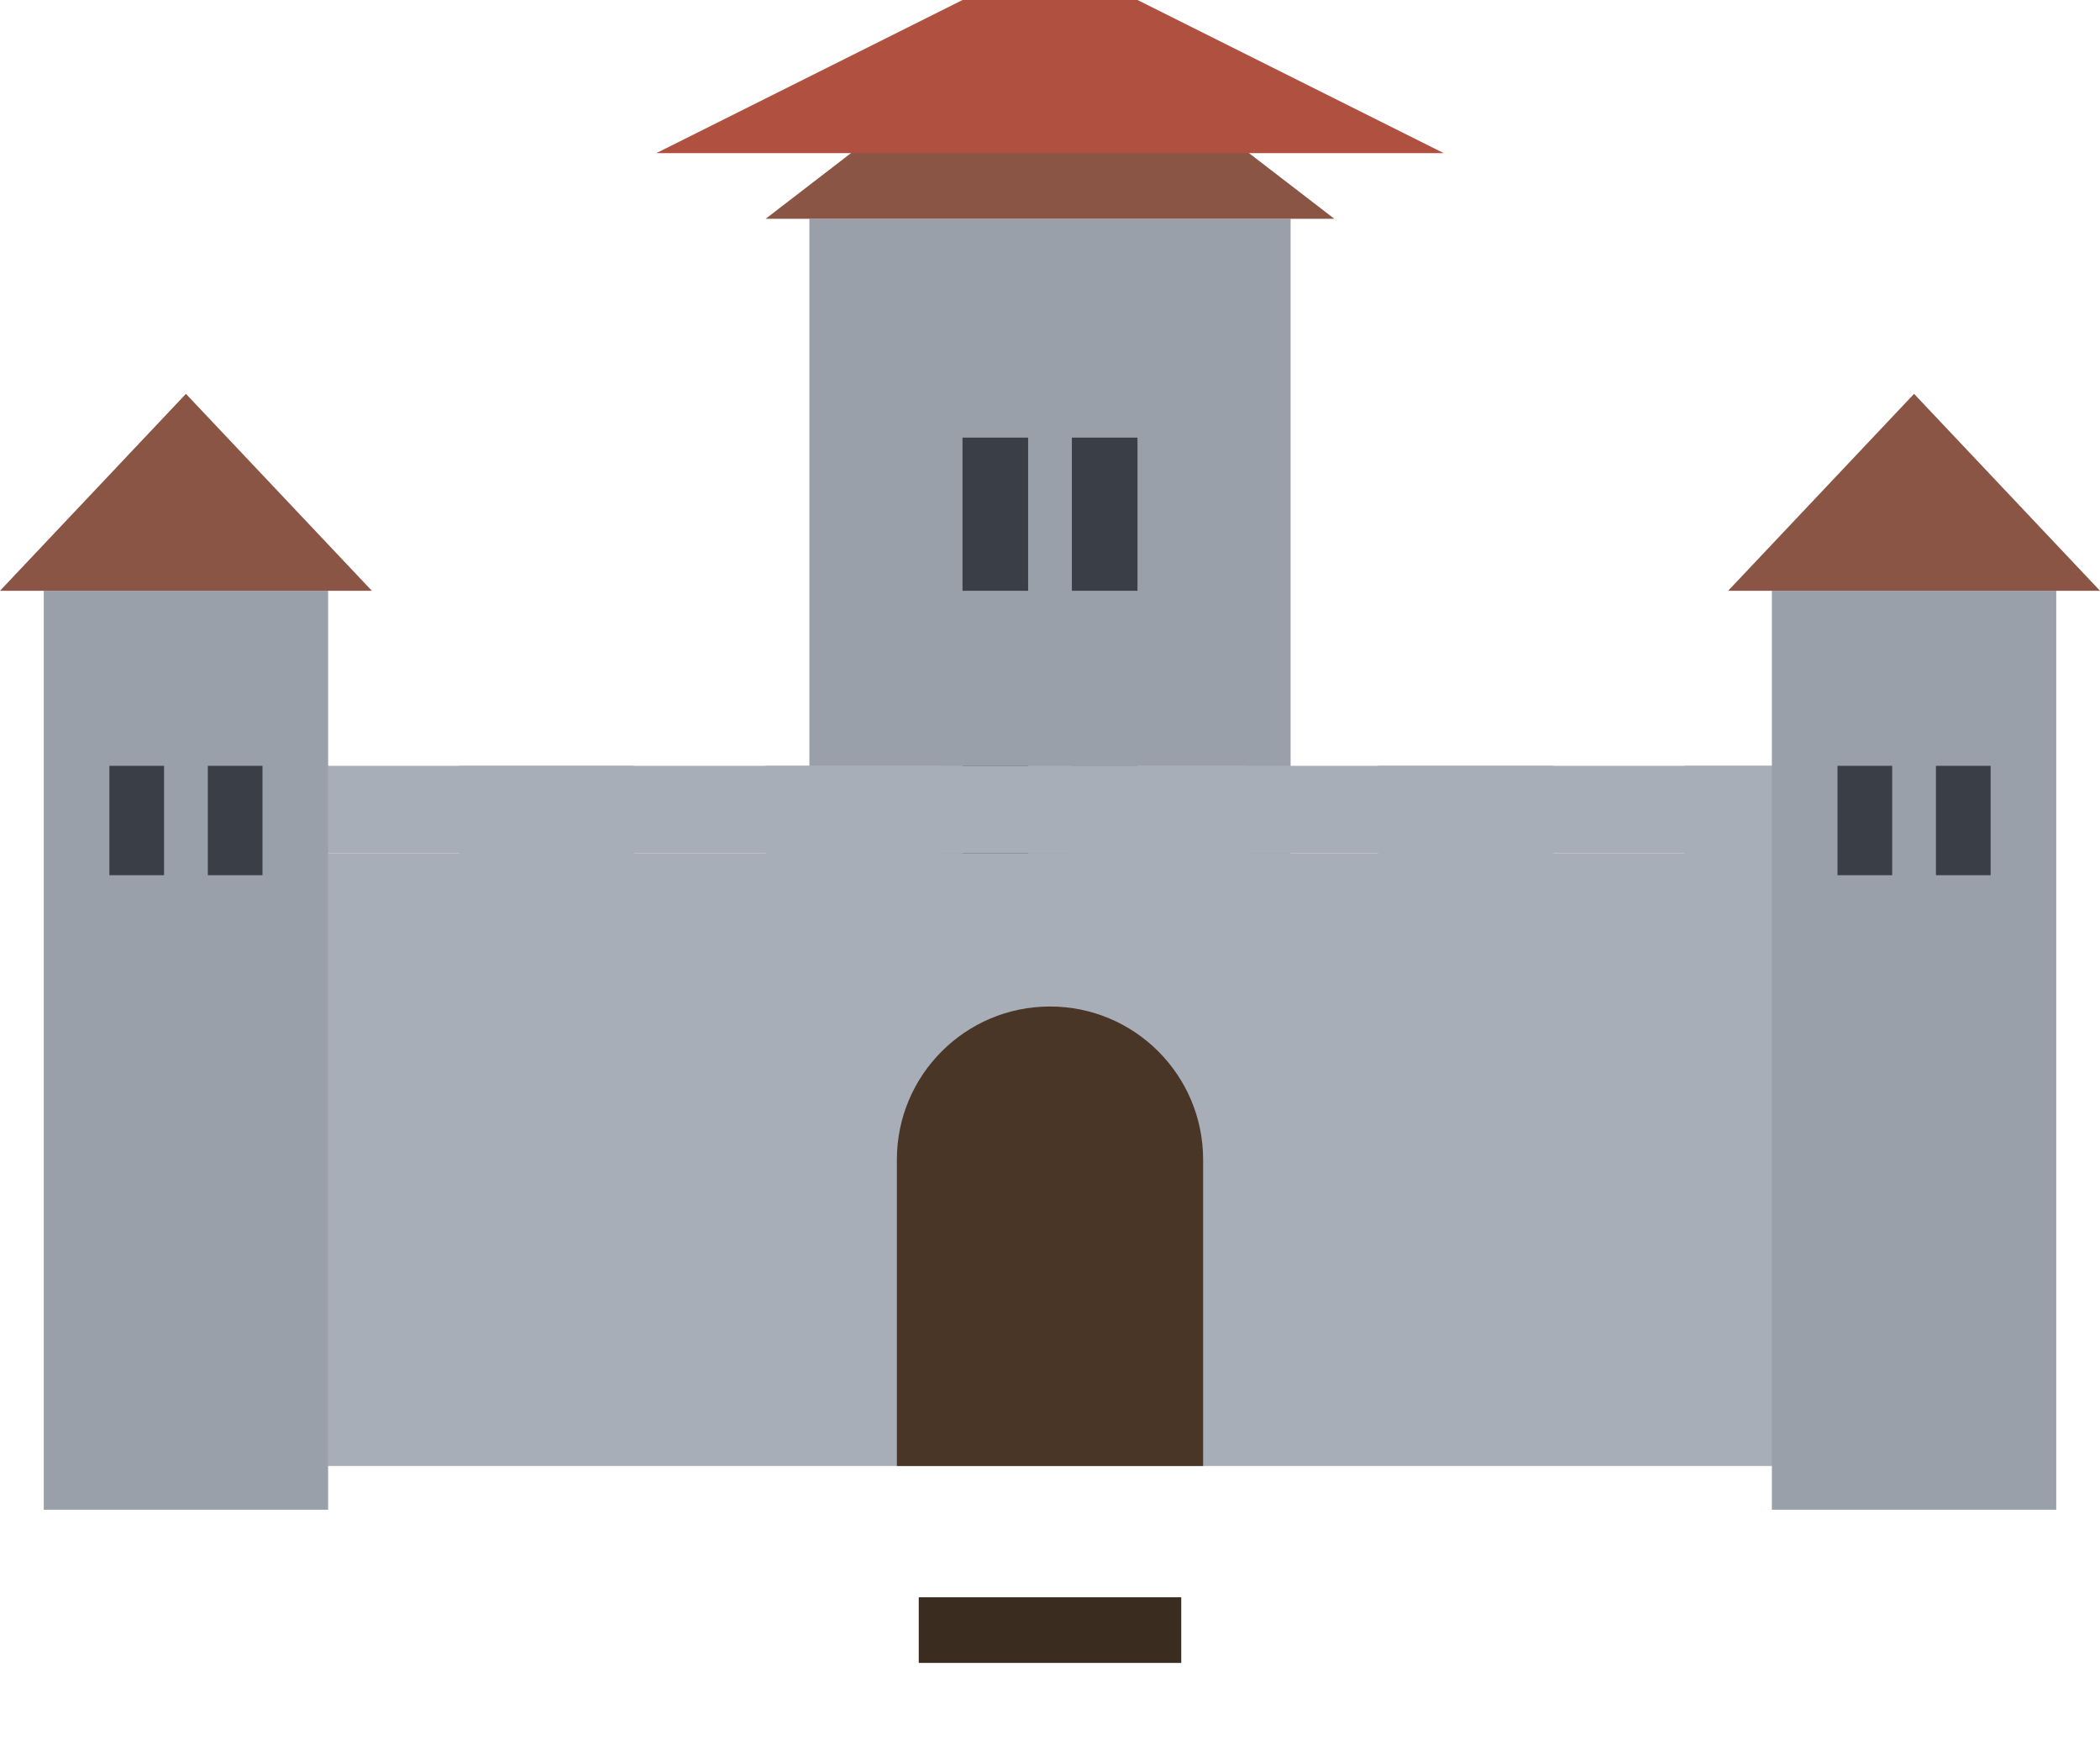
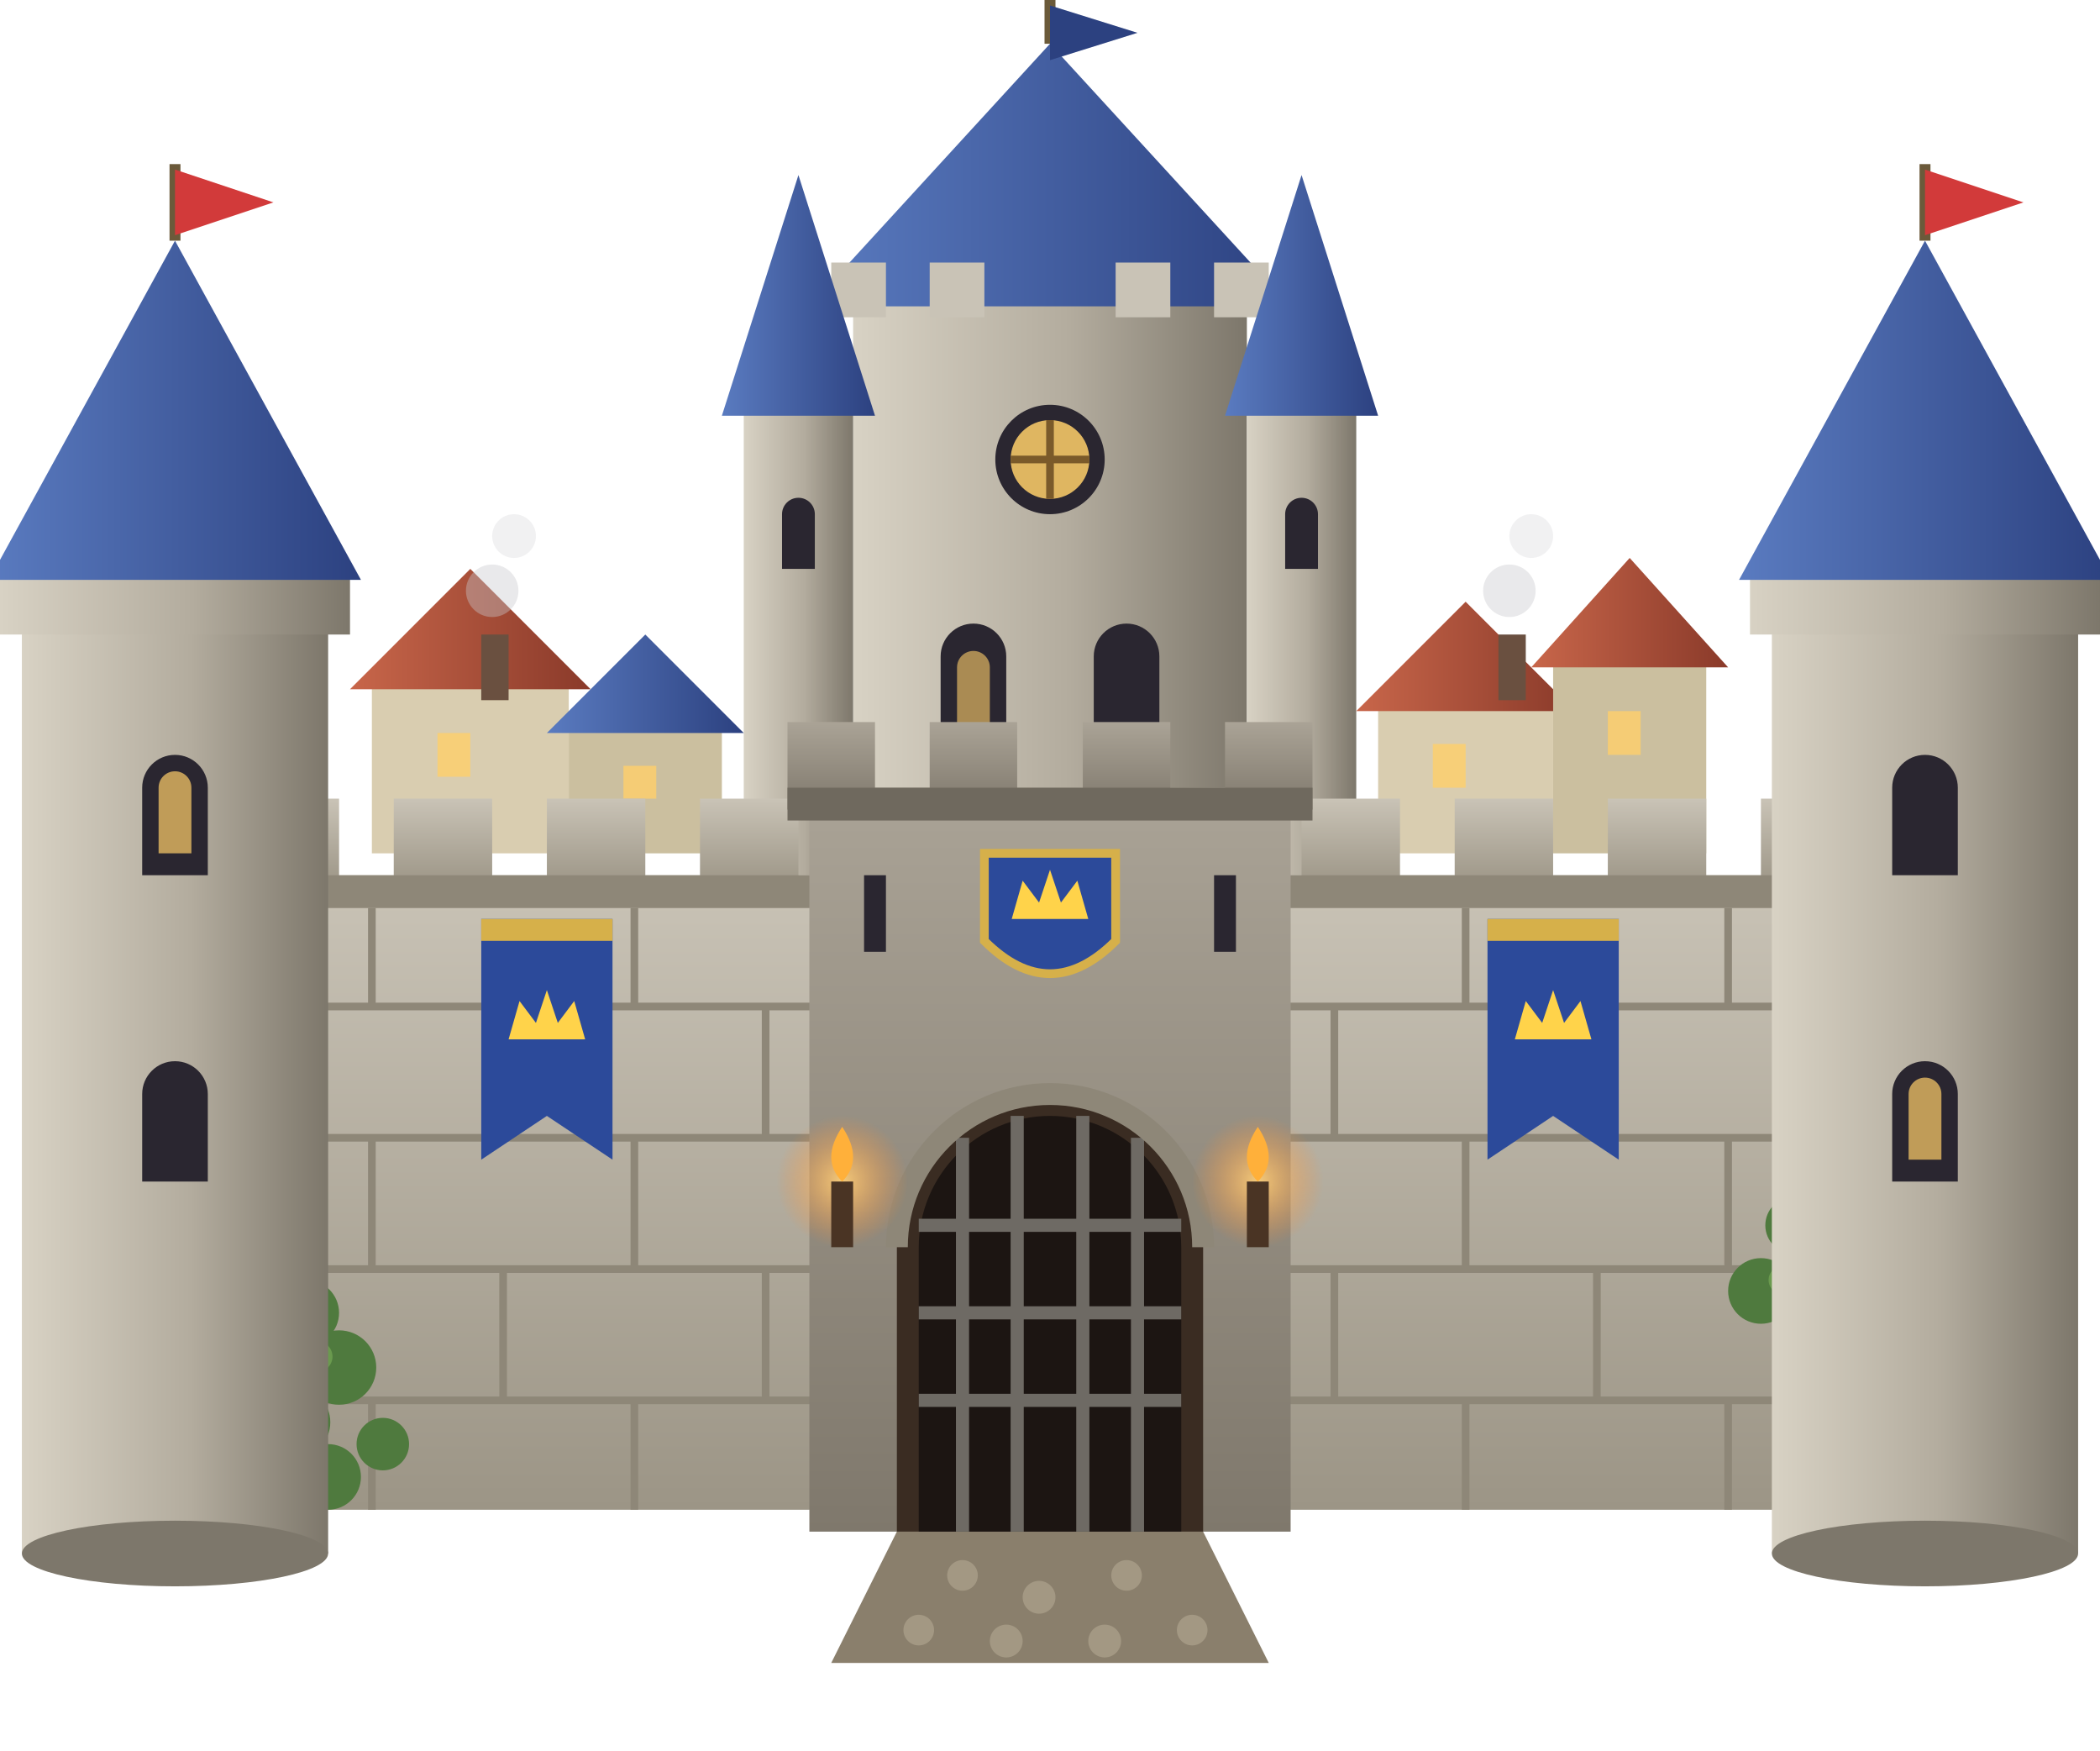
<svg xmlns="http://www.w3.org/2000/svg" width="192" height="160" viewBox="0 0 192 160">
-   <rect x="74" y="20" width="44" height="80" fill="#9aa0aa" />
-   <polygon points="70,20 96,0 122,20" fill="#8a5545" />
-   <rect x="88" y="40" width="6" height="14" fill="#3a3f47" />
-   <rect x="98" y="40" width="6" height="14" fill="#3a3f47" />
-   <rect x="88" y="70" width="6" height="14" fill="#3a3f47" />
-   <rect x="98" y="70" width="6" height="14" fill="#3a3f47" />
-   <polygon points="60,4 96,-14 132,4" fill="#b05040" transform="translate(0,10)" />
-   <rect x="14" y="78" width="164" height="56" fill="#a8aeb8" />
-   <g fill="#a8aeb8">
-     <rect x="14" y="70" width="16" height="14" />
-     <rect x="42" y="70" width="16" height="14" />
-     <rect x="70" y="70" width="16" height="14" />
-     <rect x="98" y="70" width="16" height="14" />
-     <rect x="126" y="70" width="16" height="14" />
-     <rect x="154" y="70" width="16" height="14" />
-     <rect x="8" y="70" width="176" height="8" />
+   <defs>
+     <linearGradient id="stone" x1="0" y1="0" x2="0" y2="1">
+       <stop offset="0" stop-color="#c9c3b6" />
+       <stop offset="1" stop-color="#9c9586" />
+     </linearGradient>
+     <linearGradient id="stoneDark" x1="0" y1="0" x2="0" y2="1">
+       <stop offset="0" stop-color="#aaa396" />
+       <stop offset="1" stop-color="#7f786c" />
+     </linearGradient>
+     <linearGradient id="towerR" x1="0" y1="0" x2="1" y2="0">
+       <stop offset="0" stop-color="#d8d2c4" />
+       <stop offset="0.55" stop-color="#b3ac9e" />
+       <stop offset="1" stop-color="#7d776b" />
+     </linearGradient>
+     <linearGradient id="slate" x1="0" y1="0" x2="1" y2="0">
+       <stop offset="0" stop-color="#5a7bc0" />
+       <stop offset="1" stop-color="#2c4180" />
+     </linearGradient>
+     <linearGradient id="terra" x1="0" y1="0" x2="1" y2="0">
+       <stop offset="0" stop-color="#c8664a" />
+       <stop offset="1" stop-color="#8a3a2a" />
+     </linearGradient>
+     <radialGradient id="torch" cx="0.5" cy="0.5" r="0.5">
+       <stop offset="0" stop-color="#ffd27a" stop-opacity="0.9" />
+       <stop offset="1" stop-color="#ff8a2a" stop-opacity="0" />
+     </radialGradient>
+   </defs>
+   <rect x="78" y="26" width="36" height="70" fill="url(#towerR)" />
+   <polygon points="74,28 96,4 118,28" fill="url(#slate)" />
+   <path d="M96 4 v-4" stroke="#6b5a3a" stroke-width="1" />
+   <path d="M96 0.5 l8 2.5 l-8 2.5 z" fill="#2c4180" />
+   <g fill="#c9c3b6">
+     <rect x="76" y="24" width="5" height="5" />
+     <rect x="85" y="24" width="5" height="5" />
+     <rect x="102" y="24" width="5" height="5" />
+     <rect x="111" y="24" width="5" height="5" />
  </g>
-   <rect x="4" y="54" width="26" height="84" fill="#9aa0aa" />
-   <polygon points="0,54 17,36 34,54" fill="#8a5545" />
-   <rect x="162" y="54" width="26" height="84" fill="#9aa0aa" />
-   <polygon points="158,54 175,36 192,54" fill="#8a5545" />
-   <path d="M82 134 v-28 a14 14 0 0 1 28 0 v28 z" fill="#4a3626" />
-   <rect x="84" y="146" width="24" height="6" fill="#3a2c1e" />
-   <rect x="10" y="70" width="5" height="10" fill="#3a3f47" />
-   <rect x="19" y="70" width="5" height="10" fill="#3a3f47" />
-   <rect x="168" y="70" width="5" height="10" fill="#3a3f47" />
-   <rect x="177" y="70" width="5" height="10" fill="#3a3f47" />
+   <circle cx="96" cy="42" r="5" fill="#2a2630" />
+   <circle cx="96" cy="42" r="3.6" fill="#ffcf6a" opacity="0.85" />
+   <path d="M96 38.4 v7.2 M92.4 42 h7.2" stroke="#7a5a2a" stroke-width="0.7" />
+   <path d="M86 70 v-10 a3 3 0 0 1 6 0 v10 z" fill="#2a2630" />
+   <path d="M100 70 v-10 a3 3 0 0 1 6 0 v10 z" fill="#2a2630" />
+   <path d="M87.5 68 v-7 a1.5 1.5 0 0 1 3 0 v7 z" fill="#ffcf6a" opacity="0.6" />
+   <rect x="68" y="36" width="10" height="50" fill="url(#towerR)" />
+   <polygon points="66,38 73,16 80,38" fill="url(#slate)" />
+   <rect x="114" y="36" width="10" height="50" fill="url(#towerR)" />
+   <polygon points="112,38 119,16 126,38" fill="url(#slate)" />
+   <path d="M71.5 52 v-5 a1.5 1.5 0 0 1 3 0 v5 z" fill="#2a2630" />
+   <path d="M117.5 52 v-5 a1.5 1.5 0 0 1 3 0 v5 z" fill="#2a2630" />
+   <g>
+     <rect x="34" y="62" width="18" height="16" fill="#d9cdb0" />
+     <polygon points="32,63 43,52 54,63" fill="url(#terra)" />
+     <rect x="52" y="66" width="14" height="12" fill="#cbbf9f" />
+     <polygon points="50,67 59,58 68,67" fill="url(#slate)" />
+     <rect x="126" y="64" width="16" height="14" fill="#d9cdb0" />
+     <polygon points="124,65 134,55 144,65" fill="url(#terra)" />
+     <rect x="142" y="60" width="14" height="18" fill="#cbbf9f" />
+     <polygon points="140,61 149,51 158,61" fill="url(#terra)" />
+     <rect x="44" y="58" width="2.5" height="6" fill="#6a5040" />
+     <rect x="137" y="58" width="2.5" height="6" fill="#6a5040" />
+     <g fill="#ffcf6a" opacity="0.8">
+       <rect x="40" y="67" width="3" height="4" />
+       <rect x="57" y="70" width="3" height="3" />
+       <rect x="131" y="68" width="3" height="4" />
+       <rect x="147" y="65" width="3" height="4" />
+     </g>
+   </g>
+   <g fill="#c8c8cc">
+     <circle cx="45" cy="54" r="2.4" opacity="0.4" />
+     <circle cx="47" cy="49" r="2" opacity="0.25" />
+     <circle cx="138" cy="54" r="2.4" opacity="0.4" />
+     <circle cx="140" cy="49" r="2" opacity="0.25" />
+   </g>
+   <rect x="22" y="80" width="148" height="58" fill="url(#stone)" />
+   <g fill="url(#stone)">
+     <rect x="22" y="73" width="9" height="8" />
+     <rect x="36" y="73" width="9" height="8" />
+     <rect x="50" y="73" width="9" height="8" />
+     <rect x="64" y="73" width="9" height="8" />
+     <rect x="119" y="73" width="9" height="8" />
+     <rect x="133" y="73" width="9" height="8" />
+     <rect x="147" y="73" width="9" height="8" />
+     <rect x="161" y="73" width="9" height="8" />
+   </g>
+   <rect x="22" y="80" width="148" height="3" fill="#8e8778" />
+   <g stroke="#8e8778" stroke-width="0.7" fill="none">
+     <path d="M22 92 h148 M22 104 h148 M22 116 h148 M22 128 h148" />
+     <path d="M34 83 v9 M58 83 v9 M134 83 v9 M158 83 v9 M46 92 v12 M70 92 v12 M122 92 v12 M146 92 v12 M34 104 v12 M58 104 v12 M134 104 v12 M158 104 v12 M46 116 v12 M70 116 v12 M122 116 v12 M146 116 v12 M34 128 v10 M58 128 v10 M134 128 v10 M158 128 v10" />
+   </g>
+   <g fill="#4f7a3e">
+     <circle cx="28" cy="120" r="3" />
+     <circle cx="31" cy="125" r="3.4" />
+     <circle cx="27" cy="130" r="3.2" />
+     <circle cx="30" cy="135" r="3" />
+     <circle cx="35" cy="132" r="2.4" />
+     <circle cx="164" cy="112" r="2.6" />
+     <circle cx="161" cy="118" r="3" />
+     <circle cx="165" cy="124" r="2.8" />
+   </g>
+   <g fill="#6a9a4e">
+     <circle cx="29" cy="124" r="1.4" />
+     <circle cx="28" cy="133" r="1.4" />
+     <circle cx="163" cy="117" r="1.3" />
+   </g>
+   <rect x="2" y="56" width="28" height="86" fill="url(#towerR)" />
+   <ellipse cx="16" cy="142" rx="14" ry="3" fill="#7d776b" />
+   <rect x="0" y="52" width="32" height="6" fill="url(#towerR)" />
+   <polygon points="-1,53 16,22 33,53" fill="url(#slate)" />
+   <path d="M16 22 v-7" stroke="#6b5a3a" stroke-width="1" />
+   <path d="M16 15.5 l9 3 l-9 3 z" fill="#d23a3a" />
+   <path d="M13 80 v-8 a3 3 0 0 1 6 0 v8 z" fill="#2a2630" />
+   <path d="M13 108 v-8 a3 3 0 0 1 6 0 v8 z" fill="#2a2630" />
+   <path d="M14.5 78 v-6 a1.5 1.5 0 0 1 3 0 v6 z" fill="#ffcf6a" opacity="0.7" />
+   <rect x="162" y="56" width="28" height="86" fill="url(#towerR)" />
+   <ellipse cx="176" cy="142" rx="14" ry="3" fill="#7d776b" />
+   <rect x="160" y="52" width="32" height="6" fill="url(#towerR)" />
+   <polygon points="159,53 176,22 193,53" fill="url(#slate)" />
+   <path d="M176 22 v-7" stroke="#6b5a3a" stroke-width="1" />
+   <path d="M176 15.5 l9 3 l-9 3 z" fill="#d23a3a" />
+   <path d="M173 80 v-8 a3 3 0 0 1 6 0 v8 z" fill="#2a2630" />
+   <path d="M173 108 v-8 a3 3 0 0 1 6 0 v8 z" fill="#2a2630" />
+   <path d="M174.5 106 v-6 a1.5 1.5 0 0 1 3 0 v6 z" fill="#ffcf6a" opacity="0.7" />
+   <rect x="74" y="72" width="44" height="68" fill="url(#stoneDark)" />
+   <g fill="url(#stoneDark)">
+     <rect x="72" y="66" width="8" height="8" />
+     <rect x="85" y="66" width="8" height="8" />
+     <rect x="99" y="66" width="8" height="8" />
+     <rect x="112" y="66" width="8" height="8" />
+   </g>
+   <rect x="72" y="72" width="48" height="3" fill="#6f695e" />
+   <rect x="79" y="80" width="2" height="7" fill="#2a2630" />
+   <rect x="111" y="80" width="2" height="7" fill="#2a2630" />
+   <path d="M90 78 h12 v8 q-6 6 -12 0 z" fill="#2c4a9a" stroke="#d6b04a" stroke-width="0.8" />
+   <path d="M92.5 84 l1 -3.5 l1.5 2 l1 -3 l1 3 l1.5 -2 l1 3.5 z" fill="#ffd34a" />
+   <path d="M82 140 v-26 a14 14 0 0 1 28 0 v26 z" fill="#3a2c22" />
+   <path d="M84 140 v-26 a12 12 0 0 1 24 0 v26 z" fill="#1c1512" />
+   <g stroke="#6e6a64" stroke-width="1.2">
+     <path d="M88 104 v36 M93 102 v38 M99 102 v38 M104 104 v36" />
+     <path d="M84 112 h24 M84 120 h24 M84 128 h24" />
+   </g>
+   <path d="M82 114 a14 14 0 0 1 28 0" fill="none" stroke="#8e8778" stroke-width="2" />
+   <circle cx="77" cy="108" r="6" fill="url(#torch)" />
+   <circle cx="115" cy="108" r="6" fill="url(#torch)" />
+   <rect x="76" y="108" width="2" height="6" fill="#4a3424" />
+   <rect x="114" y="108" width="2" height="6" fill="#4a3424" />
+   <path d="M77 103 q-2 3 0 5 q2 -2 0 -5 z" fill="#ffb03a" />
+   <path d="M115 103 q-2 3 0 5 q2 -2 0 -5 z" fill="#ffb03a" />
+   <g>
+     <path d="M44 84 h12 v22 l-6 -4 l-6 4 z" fill="#2c4a9a" />
+     <path d="M44 84 h12 v2 h-12 z" fill="#d6b04a" />
+     <path d="M46.5 95 l1 -3.5 l1.5 2 l1 -3 l1 3 l1.5 -2 l1 3.5 z" fill="#ffd34a" />
+     <path d="M136 84 h12 v22 l-6 -4 l-6 4 z" fill="#2c4a9a" />
+     <path d="M136 84 h12 v2 h-12 z" fill="#d6b04a" />
+     <path d="M138.5 95 l1 -3.5 l1.5 2 l1 -3 l1 3 l1.5 -2 l1 3.5 z" fill="#ffd34a" />
+   </g>
+   <path d="M82 140 h28 l6 12 h-40 z" fill="#8a7f6c" />
+   <g fill="#a39883">
+     <circle cx="88" cy="144" r="1.4" />
+     <circle cx="95" cy="146" r="1.5" />
+     <circle cx="103" cy="144" r="1.4" />
+     <circle cx="84" cy="149" r="1.4" />
+     <circle cx="92" cy="150" r="1.5" />
+     <circle cx="101" cy="150" r="1.5" />
+     <circle cx="109" cy="149" r="1.4" />
+   </g>
</svg>
